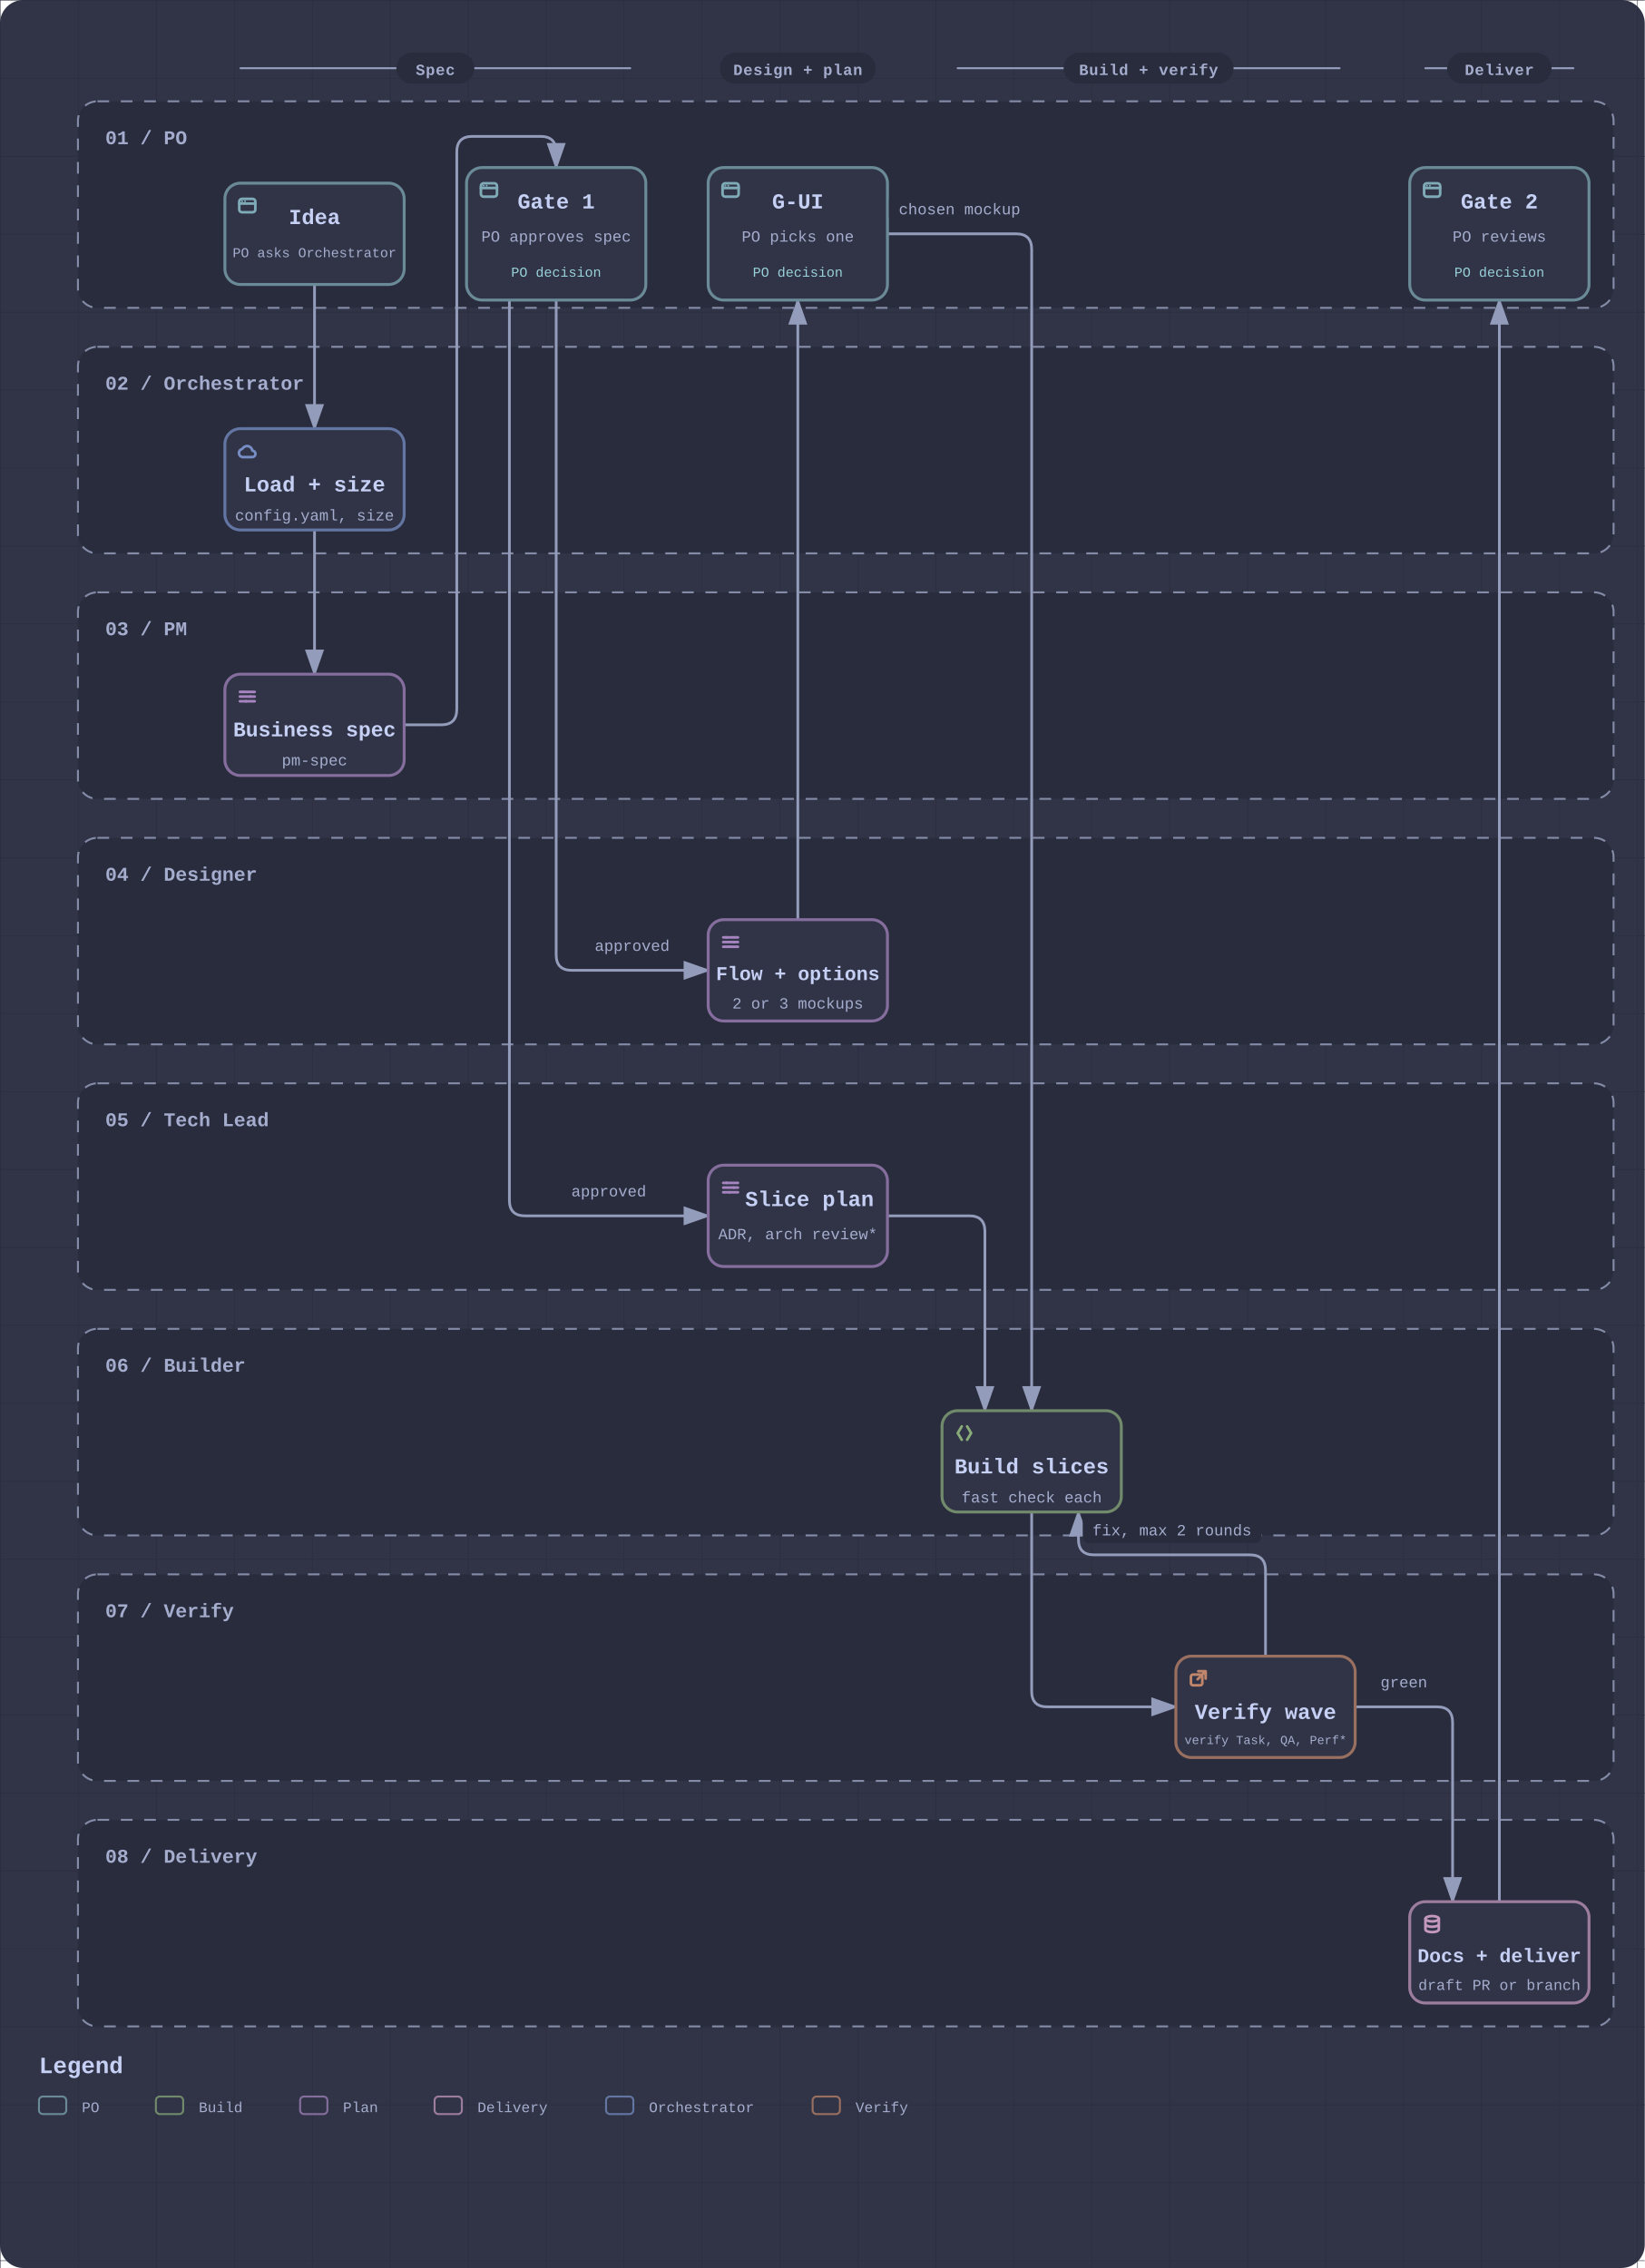
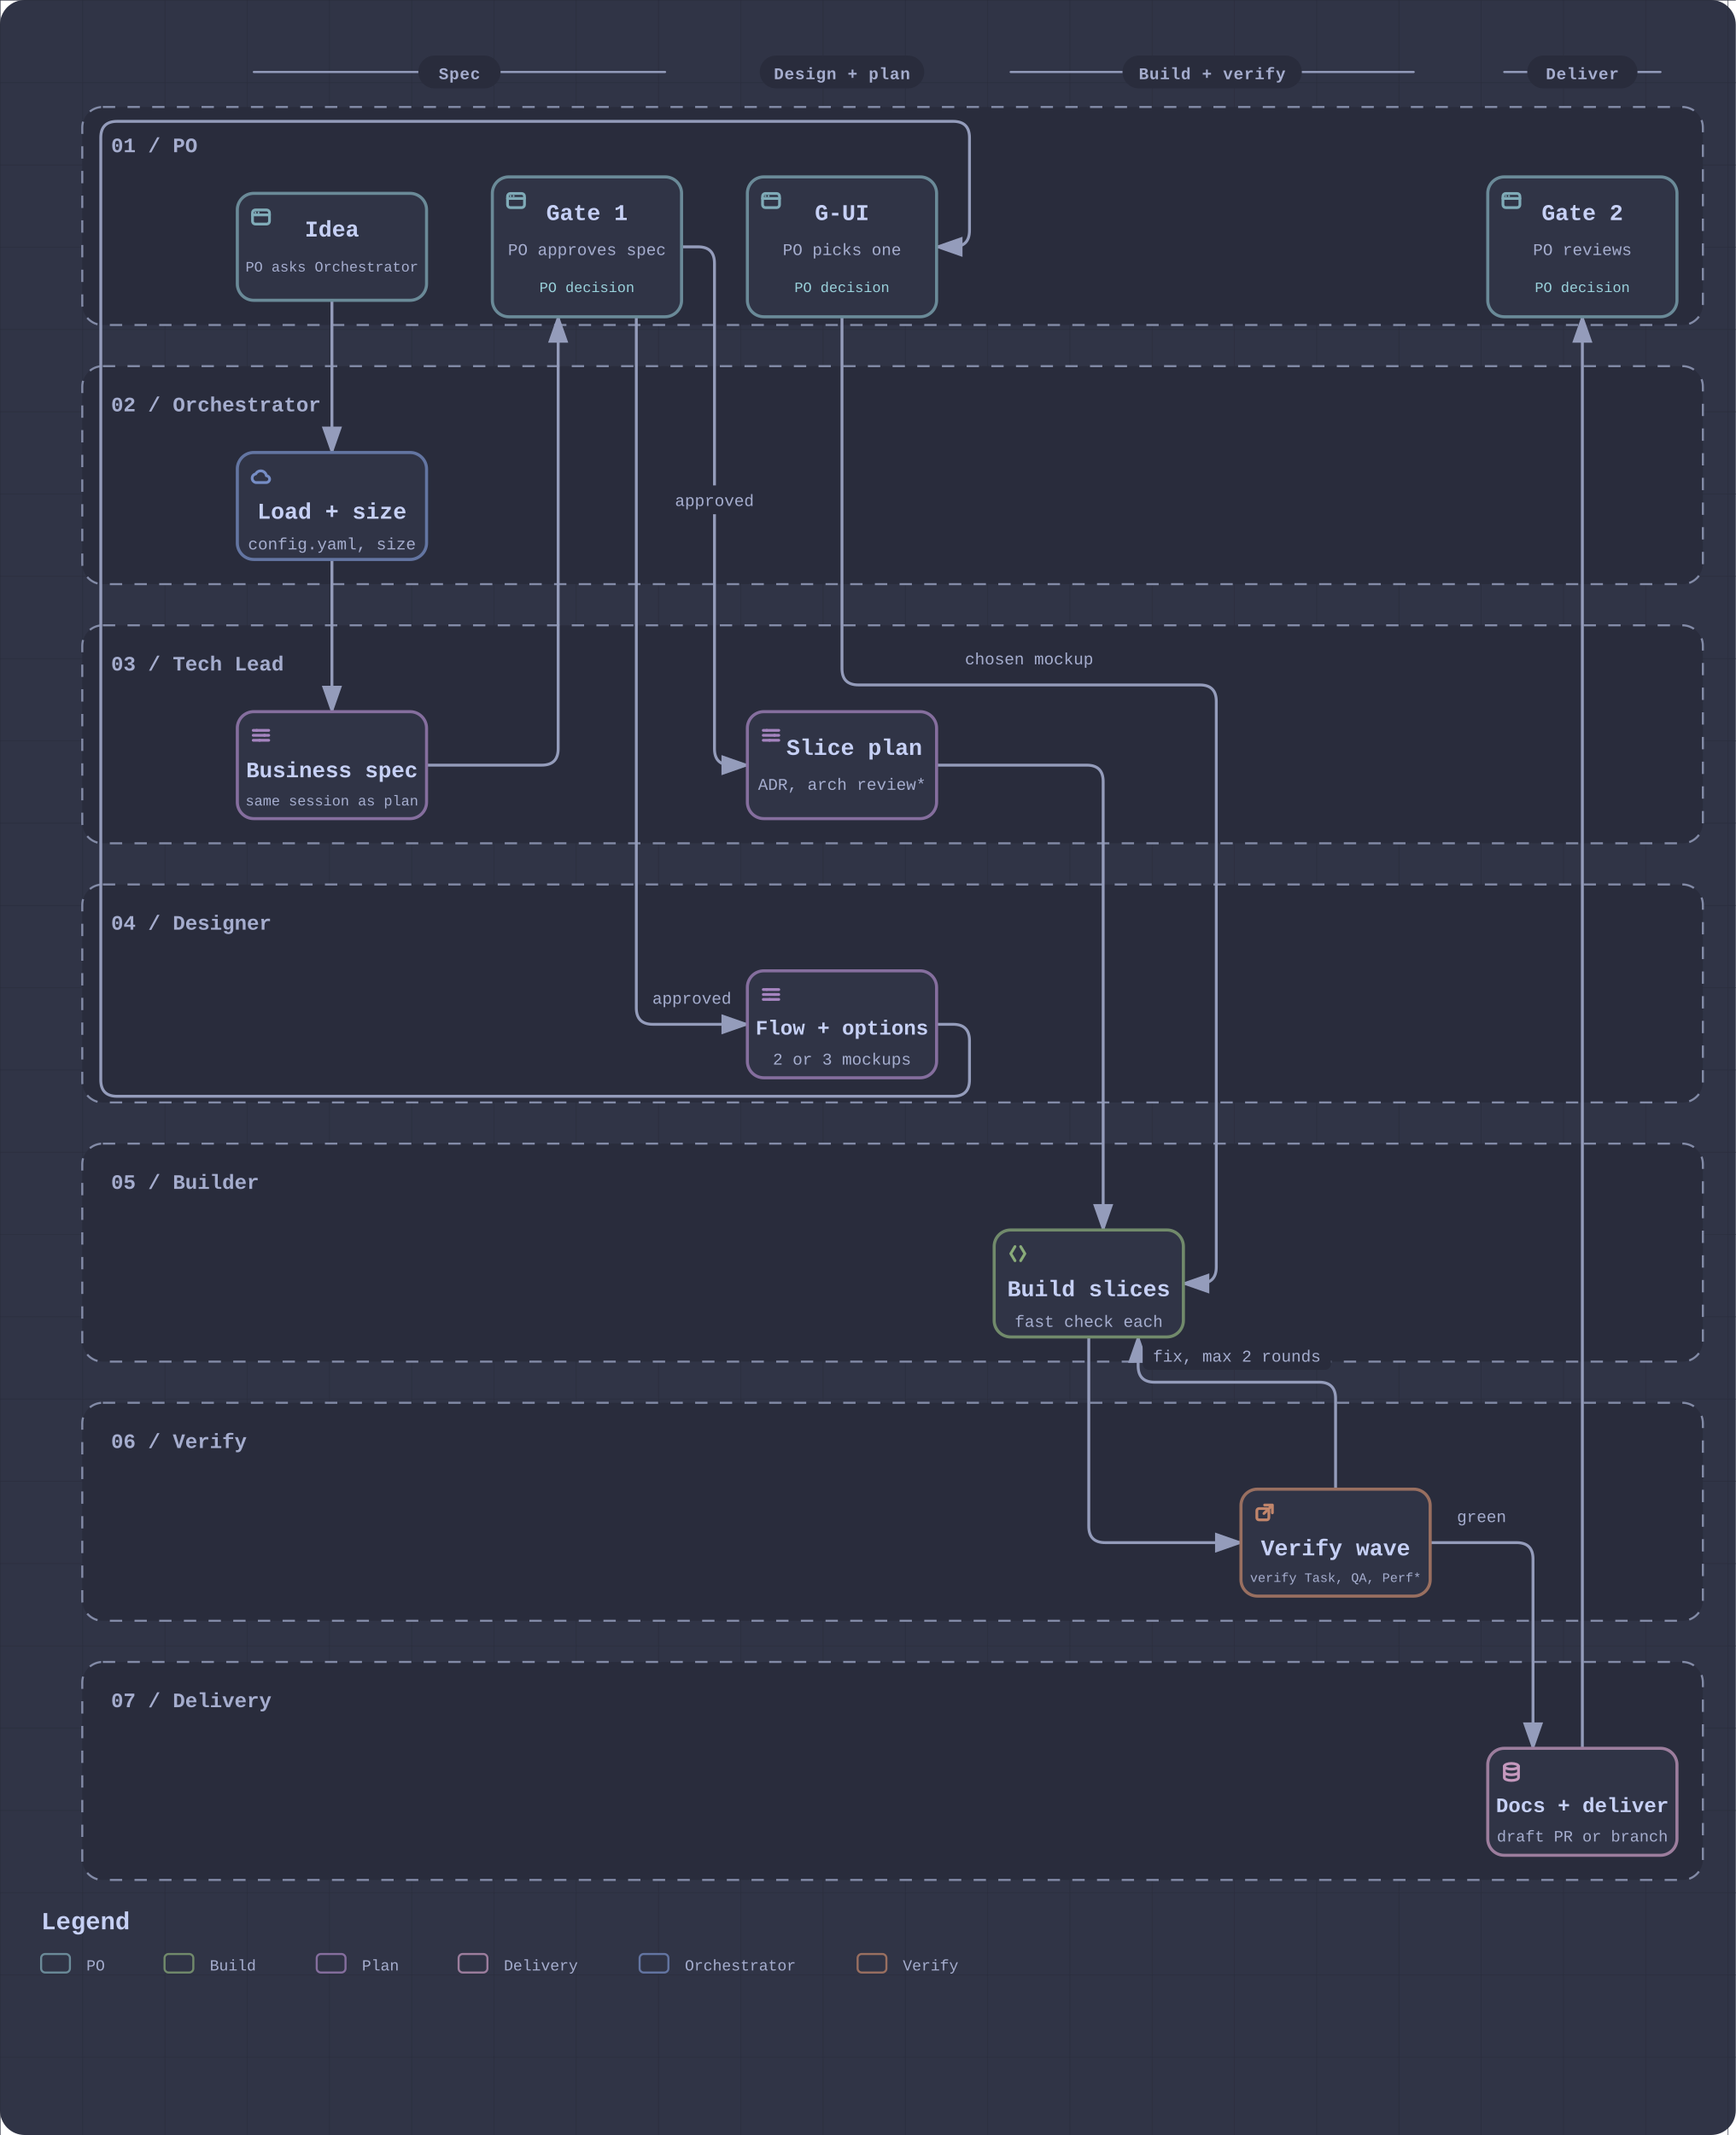
- <svg xmlns="http://www.w3.org/2000/svg" viewBox="0 0 844 1164" role="img" lang="en" aria-labelledby="dev-flow-archify-diagram-title dev-flow-archify-diagram-description" width="844" height="1164">
+ <svg xmlns="http://www.w3.org/2000/svg" viewBox="0 0 844 1038" role="img" lang="en" aria-labelledby="dev-flow-archify-diagram-title dev-flow-archify-diagram-description" width="844" height="1038">
  <style>
{ display: block; max-width: 100%; overflow-x: auto; overflow-y: hidden; }
svg { display: block; width: 100%; height: auto; max-width: none; margin: 0; background: none; font-family: ui-monospace, "SF Mono", Menlo, Consolas, "Liberation Mono", monospace; overflow: visible; }
.c-grid { stroke: #292c3c; fill: none; }
.c-mask { fill: #292c3c; stroke: none; }
.c-frontend { fill: #303446; stroke: #99d1db; }
.c-backend { fill: #303446; stroke: #a6d189; }
.c-database { fill: #303446; stroke: #f4b8e4; }
.c-cloud { fill: #303446; stroke: #8caaee; }
.c-messagebus { fill: #303446; stroke: #ca9ee6; }
.c-external { fill: #303446; stroke: #ef9f76; }
.t-primary { fill: #c6d0f5; }
.t-muted { fill: #a5adce; }
.t-frontend { fill: #99d1db; }
svg .semantic-sigil { fill: none; stroke: currentColor; stroke-width: 1.35; stroke-linecap: round; stroke-linejoin: round; opacity: 0.76; }
svg .semantic-sigil &gt; * { vector-effect: non-scaling-stroke; }
svg .semantic-sigil .sigil-fill { fill: currentColor; stroke: none; }
svg .s-frontend { color: #99d1db; }
svg .s-backend { color: #a6d189; }
svg .s-database { color: #f4b8e4; }
svg .s-cloud { color: #8caaee; }
svg .s-messagebus { color: #ca9ee6; }
svg .s-external { color: #ef9f76; }
.a-default { stroke: #949cbb; fill: none; }
.m-default { fill: #949cbb; }
.m-emphasis { fill: #babbf1; }
.m-security { fill: #8caaee; }
.m-dashed { fill: #f4b8e4; }
.c-lane { fill: #292c3c; stroke: #838ba7; stroke-dasharray: 6,6; }
rect.c-frontend { stroke: #6a8a98; }
rect.c-backend { stroke: #718a6b; }
rect.c-database { stroke: #9c7d9d; }
rect.c-messagebus { stroke: #856e9e; }
rect.c-external { stroke: #996f60; }
rect.c-cloud { stroke: #6375a2; }
.m-dashed { fill: #ca9ee6; }
.m-emphasis { fill: #c6d0f5; }
</style>
-   <rect x="0" y="0" width="844" height="1164" rx="12" fill="#303446" />
+   <rect x="0" y="0" width="844" height="1038" rx="12" fill="#303446" />
  <defs>
    <marker id="dev-flow-arrowhead" markerWidth="10" markerHeight="7" refX="9" refY="3.5" orient="auto">
      <polygon points="0 0, 10 3.5, 0 7" class="m-default" />
    </marker>
    <marker id="dev-flow-arrowhead-emphasis" markerWidth="10" markerHeight="7" refX="9" refY="3.5" orient="auto">
      <polygon points="0 0, 10 3.5, 0 7" class="m-emphasis" />
    </marker>
    <marker id="dev-flow-arrowhead-security" markerWidth="10" markerHeight="7" refX="9" refY="3.5" orient="auto">
      <polygon points="0 0, 10 3.5, 0 7" class="m-security" />
    </marker>
    <marker id="dev-flow-arrowhead-dashed" markerWidth="10" markerHeight="7" refX="9" refY="3.5" orient="auto">
      <polygon points="0 0, 10 3.5, 0 7" class="m-dashed" />
    </marker>
    <pattern id="dev-flow-grid" width="40" height="40" patternUnits="userSpaceOnUse">
      <path d="M 40 0 L 0 0 0 40" class="c-grid" stroke-width="0.5" />
    </pattern>
  </defs>
  <rect width="100%" height="100%" fill="url(#dev-flow-grid)" />
  <rect x="40" y="52" width="788" height="106" rx="10" class="c-lane" stroke-width="1" />
  <text x="54" y="74" class="t-muted" font-size="10" font-weight="600">01 / PO</text>
  <rect x="40" y="178" width="788" height="106" rx="10" class="c-lane" stroke-width="1" />
  <text x="54" y="200" class="t-muted" font-size="10" font-weight="600">02 / Orchestrator</text>
  <rect x="40" y="304" width="788" height="106" rx="10" class="c-lane" stroke-width="1" />
-   <text x="54" y="326" class="t-muted" font-size="10" font-weight="600">03 / PM</text>
+   <text x="54" y="326" class="t-muted" font-size="10" font-weight="600">03 / Tech Lead</text>
  <rect x="40" y="430" width="788" height="106" rx="10" class="c-lane" stroke-width="1" />
  <text x="54" y="452" class="t-muted" font-size="10" font-weight="600">04 / Designer</text>
  <rect x="40" y="556" width="788" height="106" rx="10" class="c-lane" stroke-width="1" />
-   <text x="54" y="578" class="t-muted" font-size="10" font-weight="600">05 / Tech Lead</text>
+   <text x="54" y="578" class="t-muted" font-size="10" font-weight="600">05 / Builder</text>
  <rect x="40" y="682" width="788" height="106" rx="10" class="c-lane" stroke-width="1" />
-   <text x="54" y="704" class="t-muted" font-size="10" font-weight="600">06 / Builder</text>
+   <text x="54" y="704" class="t-muted" font-size="10" font-weight="600">06 / Verify</text>
  <rect x="40" y="808" width="788" height="106" rx="10" class="c-lane" stroke-width="1" />
-   <text x="54" y="830" class="t-muted" font-size="10" font-weight="600">07 / Verify</text>
-   <rect x="40" y="934" width="788" height="106" rx="10" class="c-lane" stroke-width="1" />
-   <text x="54" y="956" class="t-muted" font-size="10" font-weight="600">08 / Delivery</text>
+   <text x="54" y="830" class="t-muted" font-size="10" font-weight="600">07 / Delivery</text>
  <path d="M 123.4 35 H 323.4" class="a-default phase-rule" stroke-width="1" stroke-linecap="round" fill="none" />
  <rect x="203.4" y="27" width="40" height="16" rx="8" class="c-mask phase-chip" />
  <text x="223.4" y="38.5" class="t-muted" font-size="8" font-weight="600" text-anchor="middle" letter-spacing=".04em">Spec</text>
  <path d="M 371.4 35 H 447.4" class="a-default phase-rule" stroke-width="1" stroke-linecap="round" fill="none" />
  <rect x="369.4" y="27" width="80" height="16" rx="8" class="c-mask phase-chip" />
  <text x="409.4" y="38.5" class="t-muted" font-size="8" font-weight="600" text-anchor="middle" letter-spacing=".04em">Design + plan</text>
  <path d="M 491.4 35 H 687.4" class="a-default phase-rule" stroke-width="1" stroke-linecap="round" fill="none" />
  <rect x="545.8" y="27" width="87.2" height="16" rx="8" class="c-mask phase-chip" />
  <text x="589.4" y="38.5" class="t-muted" font-size="8" font-weight="600" text-anchor="middle" letter-spacing=".04em">Build + verify</text>
  <path d="M 731.4 35 H 807.4" class="a-default phase-rule" stroke-width="1" stroke-linecap="round" fill="none" />
  <rect x="742.6" y="27" width="53.6" height="16" rx="8" class="c-mask phase-chip" />
  <text x="769.4" y="38.5" class="t-muted" font-size="8" font-weight="600" text-anchor="middle" letter-spacing=".04em">Deliver</text>
  <path d="M 161.4 146 L 161.4 220" class="a-default" style="--step: 0" stroke-width="1.4" marker-end="url(#dev-flow-arrowhead)" />
-   <path d="M 529.4 776 L 529.4 868 Q 529.4 876 537.4 876 L 603.4 876" class="a-default" style="--step: 5" stroke-width="1.4" marker-end="url(#dev-flow-arrowhead)" />
-   <path d="M 769.4 976 L 769.4 154" class="a-default" style="--step: 7" stroke-width="1.4" marker-end="url(#dev-flow-arrowhead)" />
+   <path d="M 529.4 650 L 529.4 742 Q 529.4 750 537.4 750 L 603.4 750" class="a-default" style="--step: 5" stroke-width="1.4" marker-end="url(#dev-flow-arrowhead)" />
+   <path d="M 769.4 850 L 769.4 154" class="a-default" style="--step: 7" stroke-width="1.4" marker-end="url(#dev-flow-arrowhead)" />
  <path d="M 161.4 272 L 161.4 346" class="a-default" style="--step: 1" stroke-width="1.4" marker-end="url(#dev-flow-arrowhead)" />
-   <path d="M 649.4 850 L 649.4 806 Q 649.4 798 641.4 798 L 561.4 798 Q 553.4 798 553.4 790 L 553.4 776" class="a-default" style="--step: 12" stroke-width="1.4" marker-end="url(#dev-flow-arrowhead)" />
-   <path d="M 285.4 154 L 285.4 490 Q 285.4 498 293.4 498 L 363.4 498" class="a-default" style="--step: 12" stroke-width="1.4" marker-end="url(#dev-flow-arrowhead)" />
-   <path d="M 261.4 154 L 261.4 616 Q 261.4 624 269.4 624 L 363.4 624" class="a-default" style="--step: 3" stroke-width="1.4" marker-end="url(#dev-flow-arrowhead)" />
-   <path d="M 455.4 120 L 521.4 120 Q 529.4 120 529.4 128 L 529.4 724" class="a-default" style="--step: 12" stroke-width="1.4" marker-end="url(#dev-flow-arrowhead)" />
-   <path d="M 409.4 472 L 409.4 154" class="a-default" style="--step: 12" stroke-width="1.4" marker-end="url(#dev-flow-arrowhead)" />
-   <path d="M 455.4 624 L 497.4 624 Q 505.4 624 505.4 632 L 505.4 724" class="a-default" style="--step: 4" stroke-width="1.4" marker-end="url(#dev-flow-arrowhead)" />
-   <path d="M 207.4 372 L 226.4 372 Q 234.4 372 234.4 364 L 234.4 78 Q 234.4 70 242.4 70 L 277.4 70 Q 285.4 70 285.4 78 L 285.4 86" class="a-default" style="--step: 2" stroke-width="1.4" marker-end="url(#dev-flow-arrowhead)" />
-   <path d="M 695.4 876 L 737.4 876 Q 745.4 876 745.4 884 L 745.4 976" class="a-default" style="--step: 6" stroke-width="1.4" marker-end="url(#dev-flow-arrowhead)" />
+   <path d="M 649.4 724 L 649.4 680 Q 649.4 672 641.4 672 L 561.4 672 Q 553.4 672 553.4 664 L 553.4 650" class="a-default" style="--step: 12" stroke-width="1.4" marker-end="url(#dev-flow-arrowhead)" />
+   <path d="M 309.4 154 L 309.4 490 Q 309.4 498 317.4 498 L 363.4 498" class="a-default" style="--step: 12" stroke-width="1.4" marker-end="url(#dev-flow-arrowhead)" />
+   <path d="M 331.4 120 L 339.4 120 Q 347.4 120 347.4 128 L 347.4 364 Q 347.4 372 355.4 372 L 363.4 372" class="a-default" style="--step: 3" stroke-width="1.4" marker-end="url(#dev-flow-arrowhead)" />
+   <path d="M 409.4 154 L 409.4 325 Q 409.4 333 417.4 333 L 583.4 333 Q 591.4 333 591.4 341 L 591.4 616 Q 591.4 624 583.4 624 L 575.4 624" class="a-default" style="--step: 12" stroke-width="1.4" marker-end="url(#dev-flow-arrowhead)" />
+   <path d="M 455.4 498 L 463.4 498 Q 471.4 498 471.4 506 L 471.4 525 Q 471.4 533 463.4 533 L 57 533 Q 49 533 49 525 L 49 67 Q 49 59 57 59 L 463.4 59 Q 471.4 59 471.4 67 L 471.4 112 Q 471.4 120 463.4 120 L 455.4 120" class="a-default" style="--step: 12" stroke-width="1.4" marker-end="url(#dev-flow-arrowhead)" />
+   <path d="M 455.4 372 L 528.4 372 Q 536.4 372 536.4 380 L 536.4 598" class="a-default" style="--step: 4" stroke-width="1.4" marker-end="url(#dev-flow-arrowhead)" />
+   <path d="M 207.4 372 L 263.4 372 Q 271.4 372 271.4 364 L 271.4 154" class="a-default" style="--step: 2" stroke-width="1.4" marker-end="url(#dev-flow-arrowhead)" />
+   <path d="M 695.4 750 L 737.4 750 Q 745.4 750 745.4 758 L 745.4 850" class="a-default" style="--step: 6" stroke-width="1.4" marker-end="url(#dev-flow-arrowhead)" />
  <g id="dev-flow-node-idea">
    <rect x="115.4" y="94" width="92" height="52" rx="8" class="c-mask" />
    <rect x="115.4" y="94" width="92" height="52" rx="8" class="c-frontend" style="--step: 0" stroke-width="1.5" />
    <g aria-hidden="true" class="semantic-sigil s-frontend" transform="translate(121.4 100) scale(0.6875)">
      <rect x="2" y="3" width="12" height="10" rx="2" />
      <path d="M2 6.5h12" />
      <circle cx="4.1" cy="4.8" r=".7" class="sigil-fill" />
      <circle cx="6.3" cy="4.8" r=".7" class="sigil-fill" />
    </g>
    <text x="161.4" y="115" class="t-primary" font-size="11" font-weight="600" text-anchor="middle">Idea</text>
    <text x="161.4" y="132" class="t-muted" font-size="7" text-anchor="middle">PO asks Orchestrator</text>
  </g>
  <g id="dev-flow-node-gate1">
    <rect x="239.4" y="86" width="92" height="68" rx="8" class="c-mask" />
    <rect x="239.4" y="86" width="92" height="68" rx="8" class="c-frontend" style="--step: 3" stroke-width="1.5" />
    <g aria-hidden="true" class="semantic-sigil s-frontend" transform="translate(245.4 92) scale(0.6875)">
      <rect x="2" y="3" width="12" height="10" rx="2" />
      <path d="M2 6.5h12" />
      <circle cx="4.1" cy="4.8" r=".7" class="sigil-fill" />
      <circle cx="6.3" cy="4.8" r=".7" class="sigil-fill" />
    </g>
    <text x="285.4" y="107" class="t-primary" font-size="11" font-weight="600" text-anchor="middle">Gate 1</text>
    <text x="285.4" y="124" class="t-muted" font-size="8" text-anchor="middle">PO approves spec</text>
    <text x="285.4" y="142" class="t-frontend" font-size="7" text-anchor="middle">PO decision</text>
  </g>
  <g id="dev-flow-node-gui">
    <rect x="363.4" y="86" width="92" height="68" rx="8" class="c-mask" />
    <rect x="363.4" y="86" width="92" height="68" rx="8" class="c-frontend" style="--step: 11" stroke-width="1.5" />
    <g aria-hidden="true" class="semantic-sigil s-frontend" transform="translate(369.4 92) scale(0.6875)">
      <rect x="2" y="3" width="12" height="10" rx="2" />
      <path d="M2 6.5h12" />
      <circle cx="4.1" cy="4.8" r=".7" class="sigil-fill" />
      <circle cx="6.3" cy="4.8" r=".7" class="sigil-fill" />
    </g>
    <text x="409.4" y="107" class="t-primary" font-size="11" font-weight="600" text-anchor="middle">G-UI</text>
    <text x="409.4" y="124" class="t-muted" font-size="8" text-anchor="middle">PO picks one</text>
    <text x="409.4" y="142" class="t-frontend" font-size="7" text-anchor="middle">PO decision</text>
  </g>
  <g id="dev-flow-node-gate2">
    <rect x="723.4" y="86" width="92" height="68" rx="8" class="c-mask" />
    <rect x="723.4" y="86" width="92" height="68" rx="8" class="c-frontend" style="--step: 8" stroke-width="1.5" />
    <g aria-hidden="true" class="semantic-sigil s-frontend" transform="translate(729.4 92) scale(0.6875)">
      <rect x="2" y="3" width="12" height="10" rx="2" />
      <path d="M2 6.5h12" />
      <circle cx="4.1" cy="4.8" r=".7" class="sigil-fill" />
      <circle cx="6.3" cy="4.8" r=".7" class="sigil-fill" />
    </g>
    <text x="769.4" y="107" class="t-primary" font-size="11" font-weight="600" text-anchor="middle">Gate 2</text>
    <text x="769.4" y="124" class="t-muted" font-size="8" text-anchor="middle">PO reviews</text>
    <text x="769.4" y="142" class="t-frontend" font-size="7" text-anchor="middle">PO decision</text>
  </g>
  <g id="dev-flow-node-size">
    <rect x="115.4" y="220" width="92" height="52" rx="8" class="c-mask" />
    <rect x="115.4" y="220" width="92" height="52" rx="8" class="c-cloud" style="--step: 1" stroke-width="1.5" />
    <g aria-hidden="true" class="semantic-sigil s-cloud" transform="translate(121.4 226) scale(0.6875)">
      <path d="M4.3 12.5h7.3a2.4 2.4 0 0 0 .2-4.8 4 4 0 0 0-7.5-1.3A3.1 3.1 0 0 0 4.3 12.5Z" />
    </g>
    <text x="161.4" y="252.2" class="t-primary" font-size="11" font-weight="600" text-anchor="middle">Load + size</text>
    <text x="161.4" y="267.1" class="t-muted" font-size="8" text-anchor="middle">config.yaml, size</text>
  </g>
  <g id="dev-flow-node-spec">
    <rect x="115.4" y="346" width="92" height="52" rx="8" class="c-mask" />
    <rect x="115.4" y="346" width="92" height="52" rx="8" class="c-messagebus" style="--step: 2" stroke-width="1.5" />
    <g aria-hidden="true" class="semantic-sigil s-messagebus" transform="translate(121.4 352) scale(0.6875)">
      <path d="M2.5 4.5h11M2.5 8h11M2.5 11.5h11" />
      <circle cx="5" cy="4.5" r="1" class="sigil-fill" />
      <circle cx="10.5" cy="8" r="1" class="sigil-fill" />
      <circle cx="7" cy="11.5" r="1" class="sigil-fill" />
    </g>
    <text x="161.4" y="377.9" class="t-primary" font-size="10.7" font-weight="600" text-anchor="middle">Business spec</text>
-     <text x="161.4" y="392.8" class="t-muted" font-size="8" text-anchor="middle">pm-spec</text>
+     <text x="161.4" y="391.6" class="t-muted" font-size="7" text-anchor="middle">same session as plan</text>
+   </g>
+   <g id="dev-flow-node-plan">
+     <rect x="363.4" y="346" width="92" height="52" rx="8" class="c-mask" />
+     <rect x="363.4" y="346" width="92" height="52" rx="8" class="c-messagebus" style="--step: 4" stroke-width="1.5" />
+     <g aria-hidden="true" class="semantic-sigil s-messagebus" transform="translate(369.4 352) scale(0.6875)">
+       <path d="M2.5 4.5h11M2.5 8h11M2.5 11.5h11" />
+       <circle cx="5" cy="4.5" r="1" class="sigil-fill" />
+       <circle cx="10.5" cy="8" r="1" class="sigil-fill" />
+       <circle cx="7" cy="11.5" r="1" class="sigil-fill" />
+     </g>
+     <text x="415.4" y="367" class="t-primary" font-size="11" font-weight="600" text-anchor="middle">Slice plan</text>
+     <text x="409.4" y="384" class="t-muted" font-size="8" text-anchor="middle">ADR, arch review*</text>
  </g>
  <g id="dev-flow-node-options">
    <rect x="363.4" y="472" width="92" height="52" rx="8" class="c-mask" />
    <rect x="363.4" y="472" width="92" height="52" rx="8" class="c-messagebus" style="--step: 12" stroke-width="1.5" />
    <g aria-hidden="true" class="semantic-sigil s-messagebus" transform="translate(369.4 478) scale(0.6875)">
      <path d="M2.5 4.5h11M2.5 8h11M2.5 11.5h11" />
      <circle cx="5" cy="4.5" r="1" class="sigil-fill" />
      <circle cx="10.5" cy="8" r="1" class="sigil-fill" />
      <circle cx="7" cy="11.5" r="1" class="sigil-fill" />
    </g>
    <text x="409.4" y="503" class="t-primary" font-size="10" font-weight="600" text-anchor="middle">Flow + options</text>
    <text x="409.4" y="517.6" class="t-muted" font-size="8" text-anchor="middle">2 or 3 mockups</text>
  </g>
-   <g id="dev-flow-node-plan">
-     <rect x="363.4" y="598" width="92" height="52" rx="8" class="c-mask" />
-     <rect x="363.4" y="598" width="92" height="52" rx="8" class="c-messagebus" style="--step: 4" stroke-width="1.5" />
-     <g aria-hidden="true" class="semantic-sigil s-messagebus" transform="translate(369.4 604) scale(0.6875)">
-       <path d="M2.5 4.5h11M2.5 8h11M2.5 11.5h11" />
-       <circle cx="5" cy="4.5" r="1" class="sigil-fill" />
-       <circle cx="10.5" cy="8" r="1" class="sigil-fill" />
-       <circle cx="7" cy="11.5" r="1" class="sigil-fill" />
-     </g>
-     <text x="415.4" y="619" class="t-primary" font-size="11" font-weight="600" text-anchor="middle">Slice plan</text>
-     <text x="409.4" y="636" class="t-muted" font-size="8" text-anchor="middle">ADR, arch review*</text>
-   </g>
  <g id="dev-flow-node-build">
-     <rect x="483.4" y="724" width="92" height="52" rx="8" class="c-mask" />
-     <rect x="483.4" y="724" width="92" height="52" rx="8" class="c-backend" style="--step: 5" stroke-width="1.5" />
-     <g aria-hidden="true" class="semantic-sigil s-backend" transform="translate(489.4 730) scale(0.6875)">
+     <rect x="483.4" y="598" width="92" height="52" rx="8" class="c-mask" />
+     <rect x="483.4" y="598" width="92" height="52" rx="8" class="c-backend" style="--step: 5" stroke-width="1.5" />
+     <g aria-hidden="true" class="semantic-sigil s-backend" transform="translate(489.4 604) scale(0.6875)">
      <path d="M6 3 3 8l3 5M10 3l3 5-3 5" />
    </g>
-     <text x="529.4" y="756.2" class="t-primary" font-size="11" font-weight="600" text-anchor="middle">Build slices</text>
-     <text x="529.4" y="771.1" class="t-muted" font-size="8" text-anchor="middle">fast check each</text>
+     <text x="529.4" y="630.2" class="t-primary" font-size="11" font-weight="600" text-anchor="middle">Build slices</text>
+     <text x="529.4" y="645.1" class="t-muted" font-size="8" text-anchor="middle">fast check each</text>
  </g>
  <g id="dev-flow-node-verify">
-     <rect x="603.4" y="850" width="92" height="52" rx="8" class="c-mask" />
-     <rect x="603.4" y="850" width="92" height="52" rx="8" class="c-external" style="--step: 6" stroke-width="1.5" />
-     <g aria-hidden="true" class="semantic-sigil s-external" transform="translate(609.4 856) scale(0.6875)">
+     <rect x="603.4" y="724" width="92" height="52" rx="8" class="c-mask" />
+     <rect x="603.4" y="724" width="92" height="52" rx="8" class="c-external" style="--step: 6" stroke-width="1.5" />
+     <g aria-hidden="true" class="semantic-sigil s-external" transform="translate(609.4 730) scale(0.6875)">
      <rect x="2.5" y="5" width="8.5" height="8" rx="1.5" />
      <path d="M8 2.5h5.5V8M13.5 2.5 7.5 8.5" />
    </g>
-     <text x="649.4" y="882.2" class="t-primary" font-size="11" font-weight="600" text-anchor="middle">Verify wave</text>
-     <text x="649.4" y="895.1" class="t-muted" font-size="6.3" text-anchor="middle">verify Task, QA, Perf*</text>
+     <text x="649.4" y="756.2" class="t-primary" font-size="11" font-weight="600" text-anchor="middle">Verify wave</text>
+     <text x="649.4" y="769.1" class="t-muted" font-size="6.3" text-anchor="middle">verify Task, QA, Perf*</text>
  </g>
  <g id="dev-flow-node-deliver">
-     <rect x="723.4" y="976" width="92" height="52" rx="8" class="c-mask" />
-     <rect x="723.4" y="976" width="92" height="52" rx="8" class="c-database" style="--step: 7" stroke-width="1.5" />
-     <g aria-hidden="true" class="semantic-sigil s-database" transform="translate(729.4 982) scale(0.6875)">
+     <rect x="723.4" y="850" width="92" height="52" rx="8" class="c-mask" />
+     <rect x="723.4" y="850" width="92" height="52" rx="8" class="c-database" style="--step: 7" stroke-width="1.5" />
+     <g aria-hidden="true" class="semantic-sigil s-database" transform="translate(729.4 856) scale(0.6875)">
      <ellipse cx="8" cy="4" rx="5" ry="2" />
      <path d="M3 4v8c0 1.1 2.2 2 5 2s5-.9 5-2V4M3 8c0 1.1 2.2 2 5 2s5-.9 5-2" />
    </g>
-     <text x="769.4" y="1007" class="t-primary" font-size="10" font-weight="600" text-anchor="middle">Docs + deliver</text>
-     <text x="769.4" y="1021.3" class="t-muted" font-size="7.7" text-anchor="middle">draft PR or branch</text>
-   </g>
-   <g>
-     <rect x="555.6" y="778" width="91.6" height="14" rx="3" class="c-mask" />
-     <text x="601.4" y="788" class="t-muted" font-size="8" text-anchor="middle">fix, max 2 rounds</text>
-   </g>
-   <g>
-     <rect x="300.2" y="478" width="48.4" height="14" rx="3" class="c-mask" />
-     <text x="324.4" y="488" class="t-muted" font-size="8" text-anchor="middle">approved</text>
-   </g>
-   <g>
-     <rect x="288.2" y="604" width="48.4" height="14" rx="3" class="c-mask" />
-     <text x="312.4" y="614" class="t-muted" font-size="8" text-anchor="middle">approved</text>
-   </g>
-   <g>
-     <rect x="456.2" y="100" width="72.4" height="14" rx="3" class="c-mask" />
-     <text x="492.4" y="110" class="t-muted" font-size="8" text-anchor="middle">chosen mockup</text>
-   </g>
-   <g>
-     <rect x="703.4" y="856" width="34" height="14" rx="3" class="c-mask" />
-     <text x="720.4" y="866" class="t-muted" font-size="8" text-anchor="middle">green</text>
-   </g>
-   <g>
-     <text x="20" y="1064" class="t-primary" font-size="12" font-weight="650">Legend</text>
-     <g>
-       <rect x="20" y="1076" width="14" height="9" rx="2" class="c-frontend" stroke-width="1" />
-       <text x="42" y="1084" class="t-muted" font-size="7.5" font-weight="500">PO</text>
-     </g>
-     <g>
-       <rect x="80" y="1076" width="14" height="9" rx="2" class="c-backend" stroke-width="1" />
-       <text x="102" y="1084" class="t-muted" font-size="7.5" font-weight="500">Build</text>
-     </g>
-     <g>
-       <rect x="154" y="1076" width="14" height="9" rx="2" class="c-messagebus" stroke-width="1" />
-       <text x="176" y="1084" class="t-muted" font-size="7.5" font-weight="500">Plan</text>
-     </g>
-     <g>
-       <rect x="223" y="1076" width="14" height="9" rx="2" class="c-database" stroke-width="1" />
-       <text x="245" y="1084" class="t-muted" font-size="7.5" font-weight="500">Delivery</text>
-     </g>
-     <g>
-       <rect x="311" y="1076" width="14" height="9" rx="2" class="c-cloud" stroke-width="1" />
-       <text x="333" y="1084" class="t-muted" font-size="7.5" font-weight="500">Orchestrator</text>
-     </g>
-     <g>
-       <rect x="417" y="1076" width="14" height="9" rx="2" class="c-external" stroke-width="1" />
-       <text x="439" y="1084" class="t-muted" font-size="7.5" font-weight="500">Verify</text>
+     <text x="769.4" y="881" class="t-primary" font-size="10" font-weight="600" text-anchor="middle">Docs + deliver</text>
+     <text x="769.4" y="895.3" class="t-muted" font-size="7.7" text-anchor="middle">draft PR or branch</text>
+   </g>
+   <g>
+     <rect x="555.6" y="652" width="91.6" height="14" rx="3" class="c-mask" />
+     <text x="601.4" y="662" class="t-muted" font-size="8" text-anchor="middle">fix, max 2 rounds</text>
+   </g>
+   <g>
+     <rect x="312.2" y="478" width="48.4" height="14" rx="3" class="c-mask" />
+     <text x="336.4" y="488" class="t-muted" font-size="8" text-anchor="middle">approved</text>
+   </g>
+   <g>
+     <rect x="323.2" y="236" width="48.4" height="14" rx="3" class="c-mask" />
+     <text x="347.4" y="246" class="t-muted" font-size="8" text-anchor="middle">approved</text>
+   </g>
+   <g>
+     <rect x="464.2" y="313" width="72.4" height="14" rx="3" class="c-mask" />
+     <text x="500.4" y="323" class="t-muted" font-size="8" text-anchor="middle">chosen mockup</text>
+   </g>
+   <g>
+     <rect x="703.4" y="730" width="34" height="14" rx="3" class="c-mask" />
+     <text x="720.4" y="740" class="t-muted" font-size="8" text-anchor="middle">green</text>
+   </g>
+   <g>
+     <text x="20" y="938" class="t-primary" font-size="12" font-weight="650">Legend</text>
+     <g>
+       <rect x="20" y="950" width="14" height="9" rx="2" class="c-frontend" stroke-width="1" />
+       <text x="42" y="958" class="t-muted" font-size="7.5" font-weight="500">PO</text>
+     </g>
+     <g>
+       <rect x="80" y="950" width="14" height="9" rx="2" class="c-backend" stroke-width="1" />
+       <text x="102" y="958" class="t-muted" font-size="7.5" font-weight="500">Build</text>
+     </g>
+     <g>
+       <rect x="154" y="950" width="14" height="9" rx="2" class="c-messagebus" stroke-width="1" />
+       <text x="176" y="958" class="t-muted" font-size="7.5" font-weight="500">Plan</text>
+     </g>
+     <g>
+       <rect x="223" y="950" width="14" height="9" rx="2" class="c-database" stroke-width="1" />
+       <text x="245" y="958" class="t-muted" font-size="7.5" font-weight="500">Delivery</text>
+     </g>
+     <g>
+       <rect x="311" y="950" width="14" height="9" rx="2" class="c-cloud" stroke-width="1" />
+       <text x="333" y="958" class="t-muted" font-size="7.5" font-weight="500">Orchestrator</text>
+     </g>
+     <g>
+       <rect x="417" y="950" width="14" height="9" rx="2" class="c-external" stroke-width="1" />
+       <text x="439" y="958" class="t-muted" font-size="7.5" font-weight="500">Verify</text>
    </g>
  </g>
</svg>
